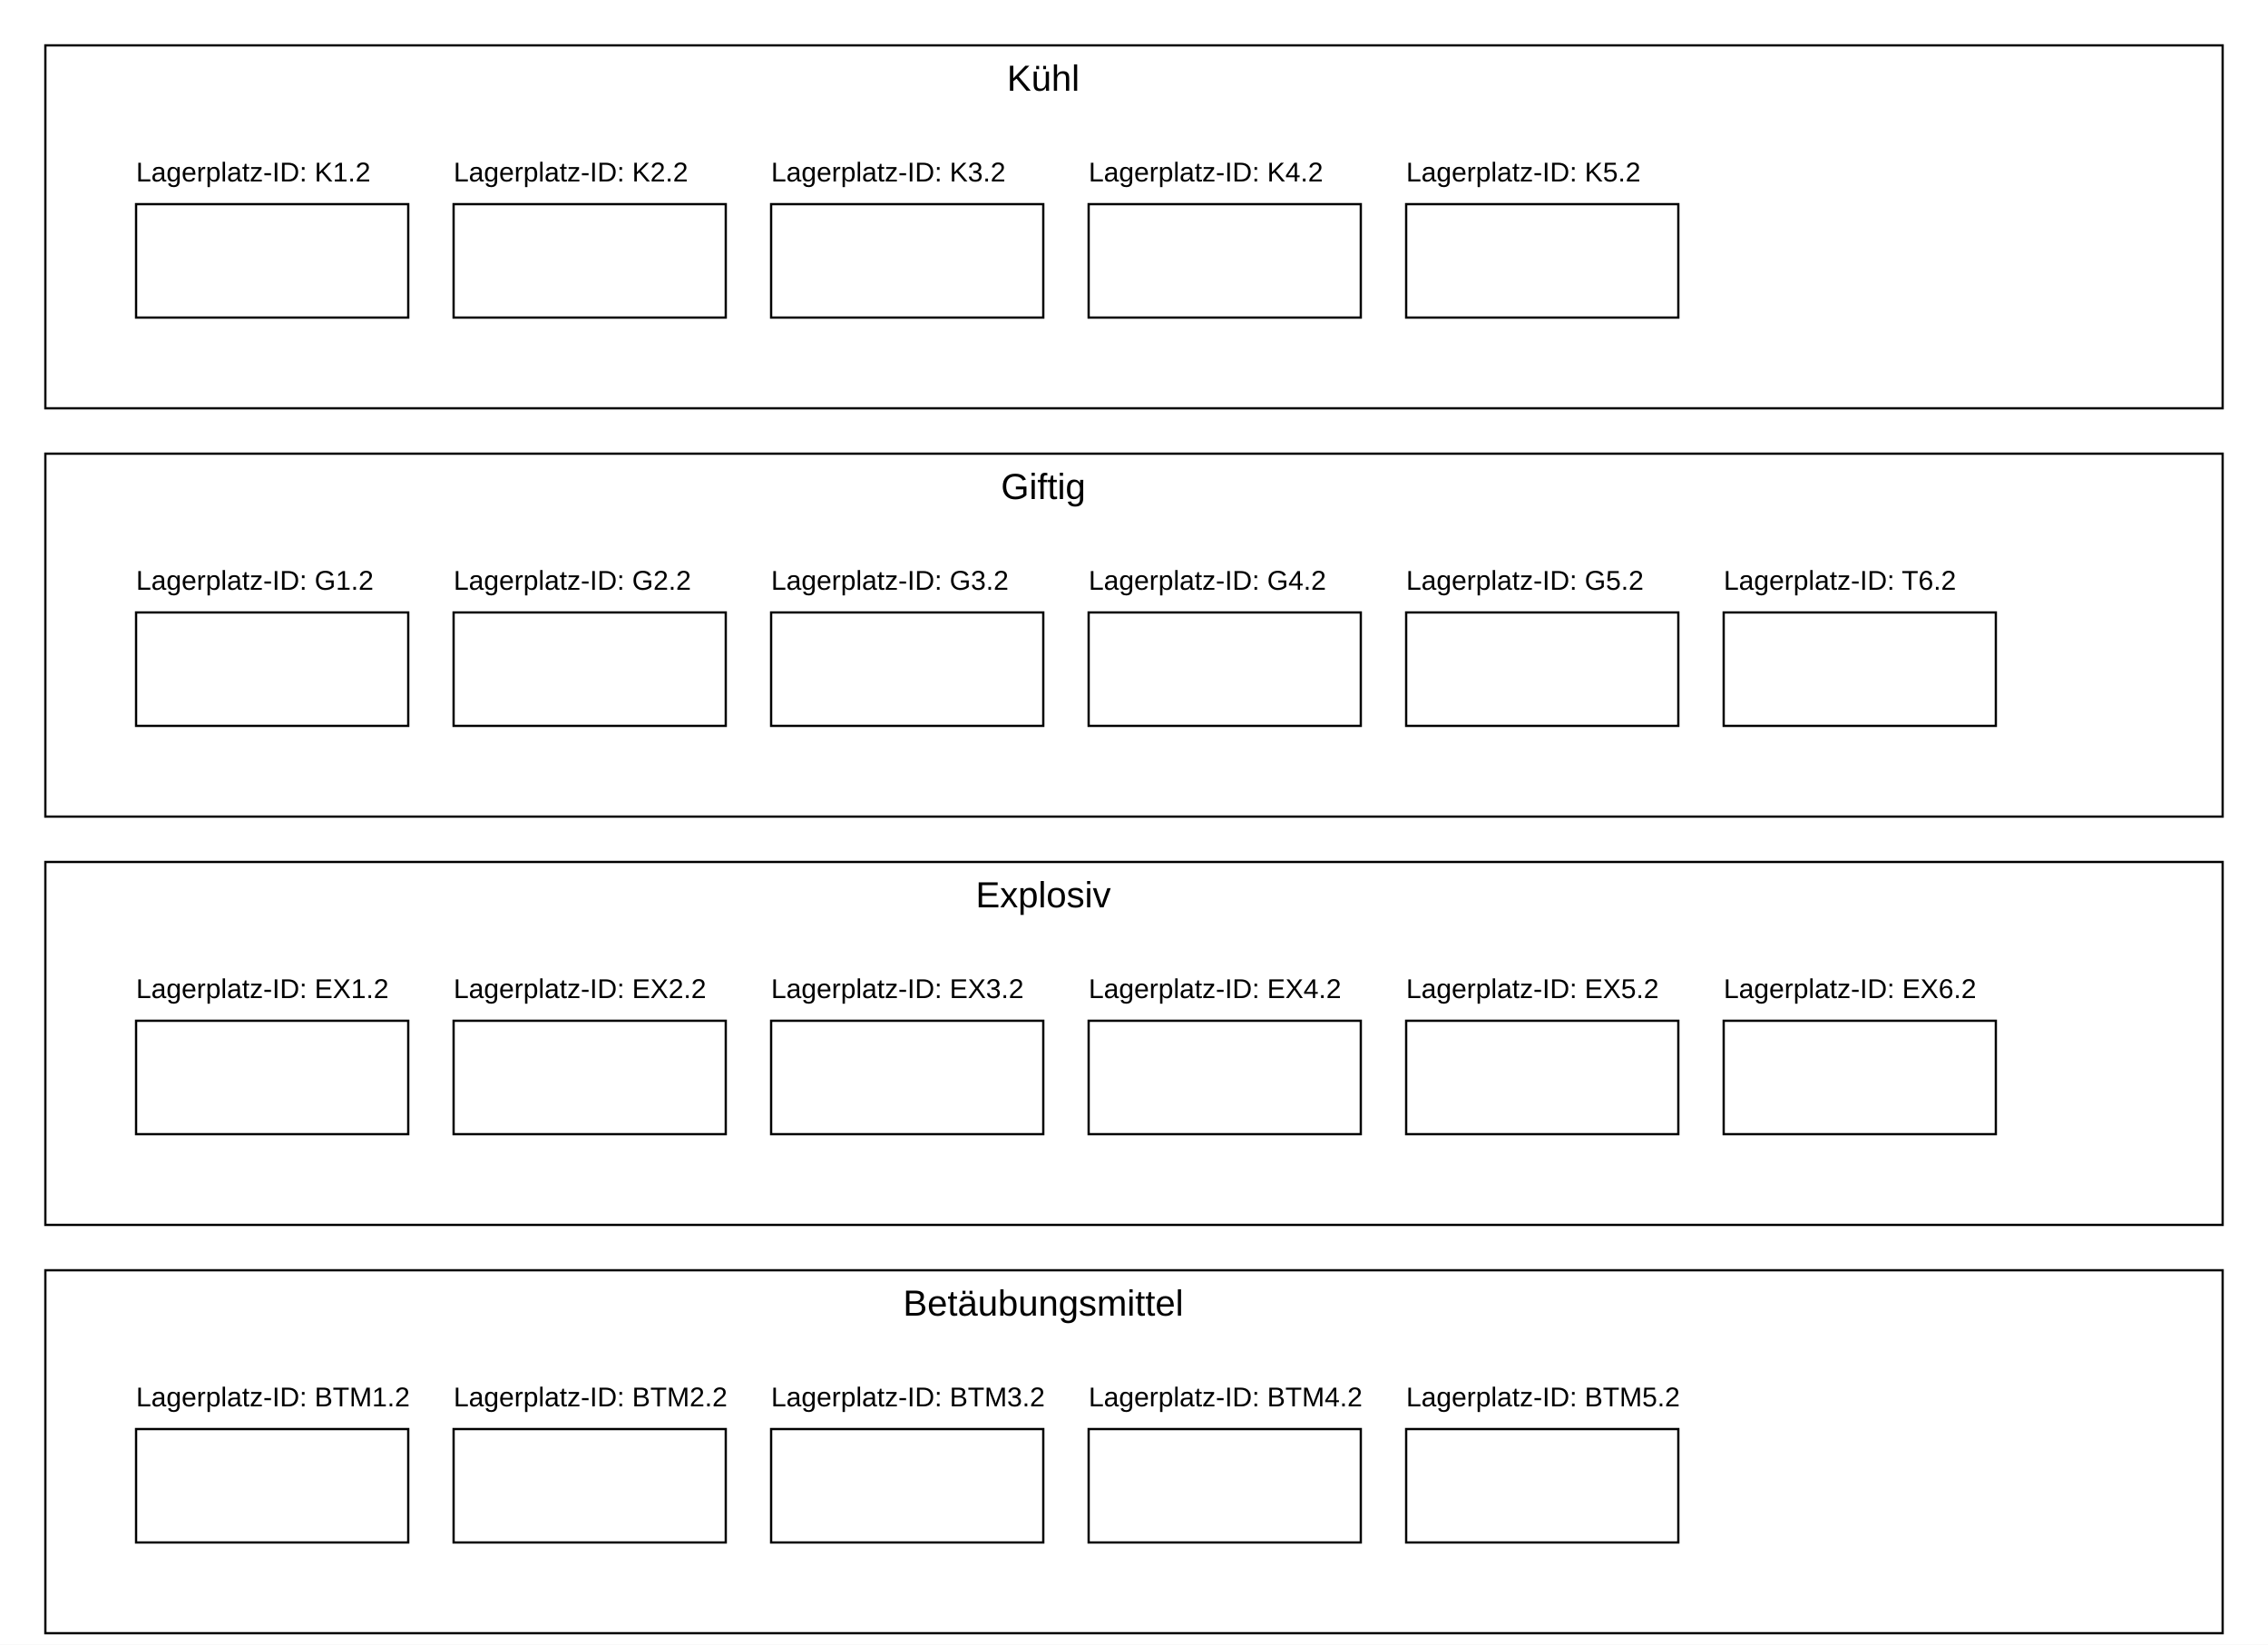
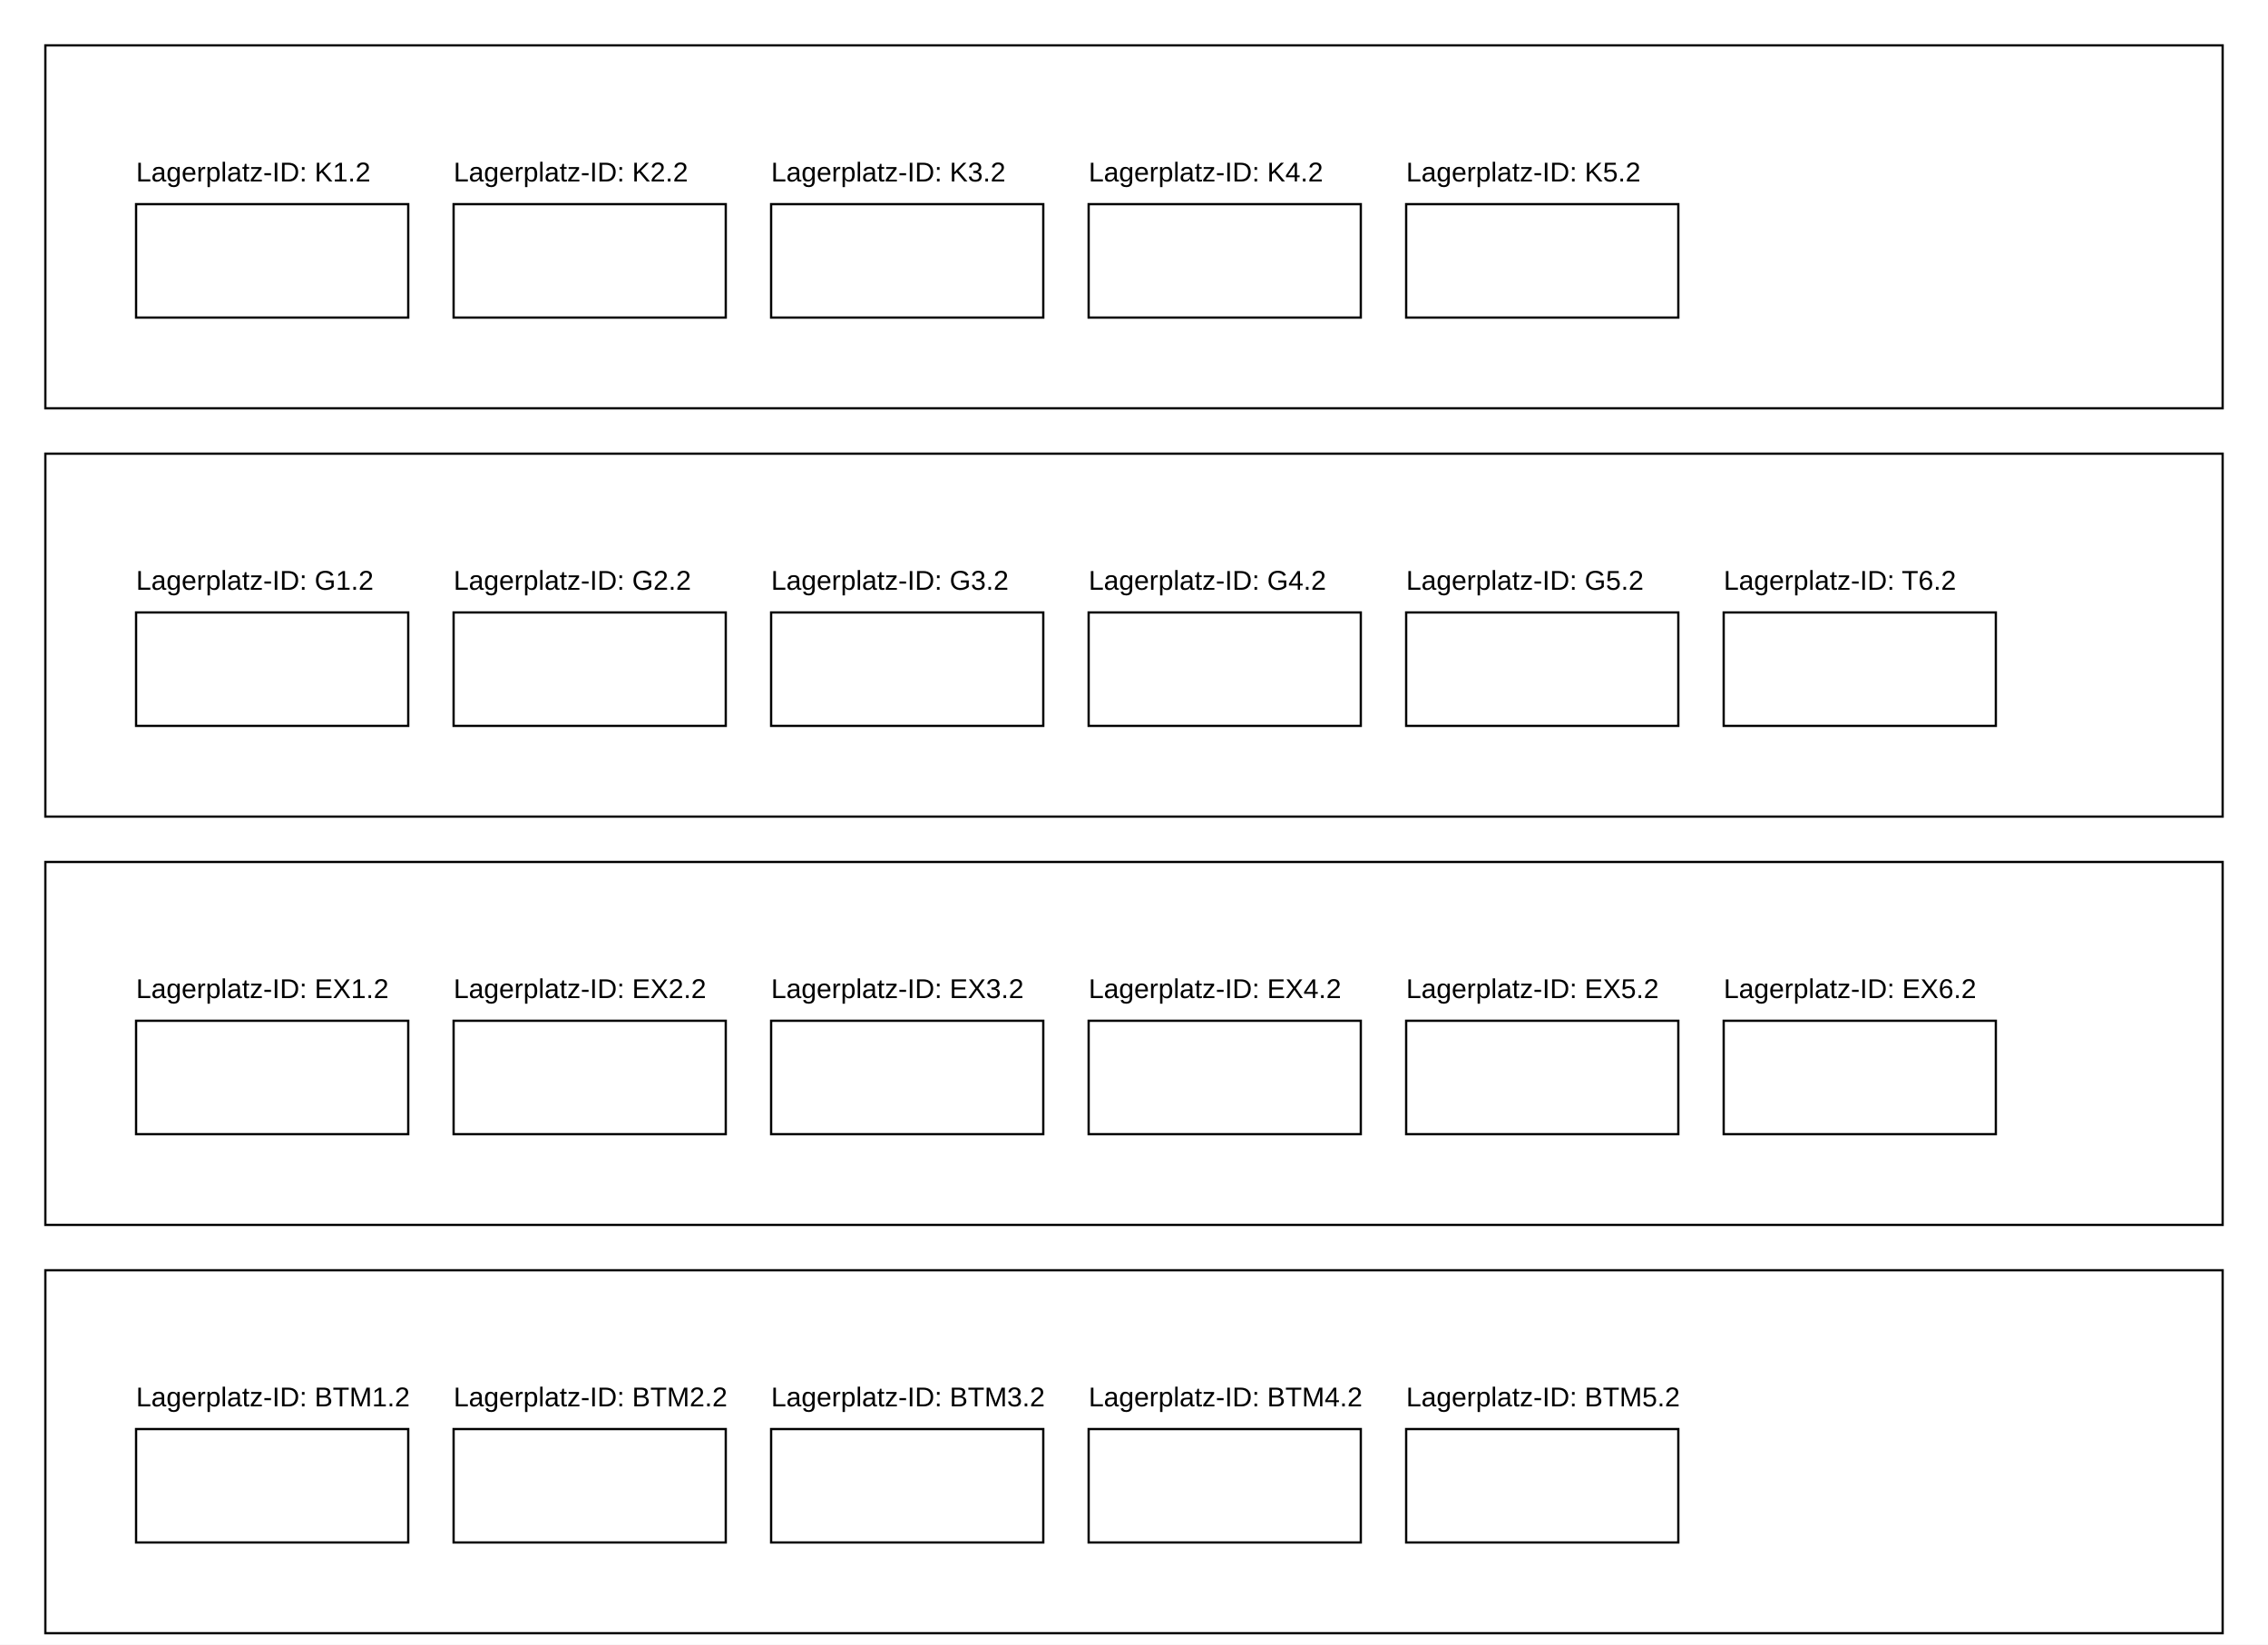
<svg xmlns="http://www.w3.org/2000/svg" width="1000" height="725">
  <rect width="100%" height="100%" fill="#ffffff" />
  <rect x="20" y="20" width="960" height="160" fill="#fff" stroke="#000" id="kalt" />
-   <text x="460" y="40" font-family="Arial" font-size="16" fill="#000" text-anchor="middle">Kühl</text>
  <rect x="20" y="200" width="960" height="160" fill="#fff" stroke="#000" id="gift" />
-   <text x="460" y="220" font-family="Arial" font-size="16" fill="#000" text-anchor="middle">Giftig</text>
  <rect x="20" y="380" width="960" height="160" fill="#fff" stroke="#000" id="explosiv" />
-   <text x="460" y="400" font-family="Arial" font-size="16" fill="#000" text-anchor="middle">Explosiv</text>
  <rect x="20" y="560" width="960" height="160" fill="#fff" stroke="#000" id="btm" />
-   <text x="460" y="580" font-family="Arial" font-size="16" fill="#000" text-anchor="middle">Betäubungsmittel</text>
  <text x="60" y="80" font-family="Arial" font-size="12" fill="#000">Lagerplatz-ID: K1.2</text>
  <rect x="60" y="90" width="120" height="50" fill="#FFF" stroke="#000" />
  <text x="200" y="80" font-family="Arial" font-size="12" fill="#000">Lagerplatz-ID: K2.2</text>
  <rect x="200" y="90" width="120" height="50" fill="#FFF" stroke="#000" />
  <text x="340" y="80" font-family="Arial" font-size="12" fill="#000">Lagerplatz-ID: K3.2</text>
  <rect x="340" y="90" width="120" height="50" fill="#FFF" stroke="#000" />
  <text x="480" y="80" font-family="Arial" font-size="12" fill="#000">Lagerplatz-ID: K4.2</text>
  <rect x="480" y="90" width="120" height="50" fill="#FFF" stroke="#000" />
  <text x="620" y="80" font-family="Arial" font-size="12" fill="#000">Lagerplatz-ID: K5.2</text>
  <rect x="620" y="90" width="120" height="50" fill="#FFF" stroke="#000" />
  <text x="60" y="260" font-family="Arial" font-size="12" fill="#000">Lagerplatz-ID: G1.2</text>
  <rect x="60" y="270" width="120" height="50" fill="#FFF" stroke="#000" />
  <text x="200" y="260" font-family="Arial" font-size="12" fill="#000">Lagerplatz-ID: G2.2</text>
  <rect x="200" y="270" width="120" height="50" fill="#FFF" stroke="#000" />
  <text x="340" y="260" font-family="Arial" font-size="12" fill="#000">Lagerplatz-ID: G3.2</text>
  <rect x="340" y="270" width="120" height="50" fill="#FFF" stroke="#000" />
  <text x="480" y="260" font-family="Arial" font-size="12" fill="#000">Lagerplatz-ID: G4.2</text>
  <rect x="480" y="270" width="120" height="50" fill="#FFF" stroke="#000" />
  <text x="620" y="260" font-family="Arial" font-size="12" fill="#000">Lagerplatz-ID: G5.2</text>
  <rect x="620" y="270" width="120" height="50" fill="#FFF" stroke="#000" />
  <text x="760" y="260" font-family="Arial" font-size="12" fill="#000">Lagerplatz-ID: T6.2</text>
  <rect x="760" y="270" width="120" height="50" fill="#FFF" stroke="#000" />
  <text x="60" y="440" font-family="Arial" font-size="12" fill="#000">Lagerplatz-ID: EX1.2</text>
  <rect x="60" y="450" width="120" height="50" fill="#FFF" stroke="#000" />
  <text x="200" y="440" font-family="Arial" font-size="12" fill="#000">Lagerplatz-ID: EX2.2</text>
  <rect x="200" y="450" width="120" height="50" fill="#FFF" stroke="#000" />
  <text x="340" y="440" font-family="Arial" font-size="12" fill="#000">Lagerplatz-ID: EX3.2</text>
  <rect x="340" y="450" width="120" height="50" fill="#FFF" stroke="#000" />
  <text x="480" y="440" font-family="Arial" font-size="12" fill="#000">Lagerplatz-ID: EX4.2</text>
  <rect x="480" y="450" width="120" height="50" fill="#FFF" stroke="#000" />
  <text x="620" y="440" font-family="Arial" font-size="12" fill="#000">Lagerplatz-ID: EX5.2</text>
  <rect x="620" y="450" width="120" height="50" fill="#FFF" stroke="#000" />
  <text x="760" y="440" font-family="Arial" font-size="12" fill="#000">Lagerplatz-ID: EX6.2</text>
  <rect x="760" y="450" width="120" height="50" fill="#FFF" stroke="#000" />
  <text x="60" y="620" font-family="Arial" font-size="12" fill="#000">Lagerplatz-ID: BTM1.2</text>
  <rect x="60" y="630" width="120" height="50" fill="#FFF" stroke="#000" />
  <text x="200" y="620" font-family="Arial" font-size="12" fill="#000">Lagerplatz-ID: BTM2.2</text>
  <rect x="200" y="630" width="120" height="50" fill="#FFF" stroke="#000" />
  <text x="340" y="620" font-family="Arial" font-size="12" fill="#000">Lagerplatz-ID: BTM3.2</text>
  <rect x="340" y="630" width="120" height="50" fill="#FFF" stroke="#000" />
  <text x="480" y="620" font-family="Arial" font-size="12" fill="#000">Lagerplatz-ID: BTM4.2</text>
  <rect x="480" y="630" width="120" height="50" fill="#FFF" stroke="#000" />
  <text x="620" y="620" font-family="Arial" font-size="12" fill="#000">Lagerplatz-ID: BTM5.2</text>
  <rect x="620" y="630" width="120" height="50" fill="#FFF" stroke="#000" />
  <style>
  svg
  {
    display: block;
    margin: auto;
    position: absolute;
    top: 50%;
    left: 50%;
    transform: translate(-50%, -50%);
  }
  </style>
</svg>
